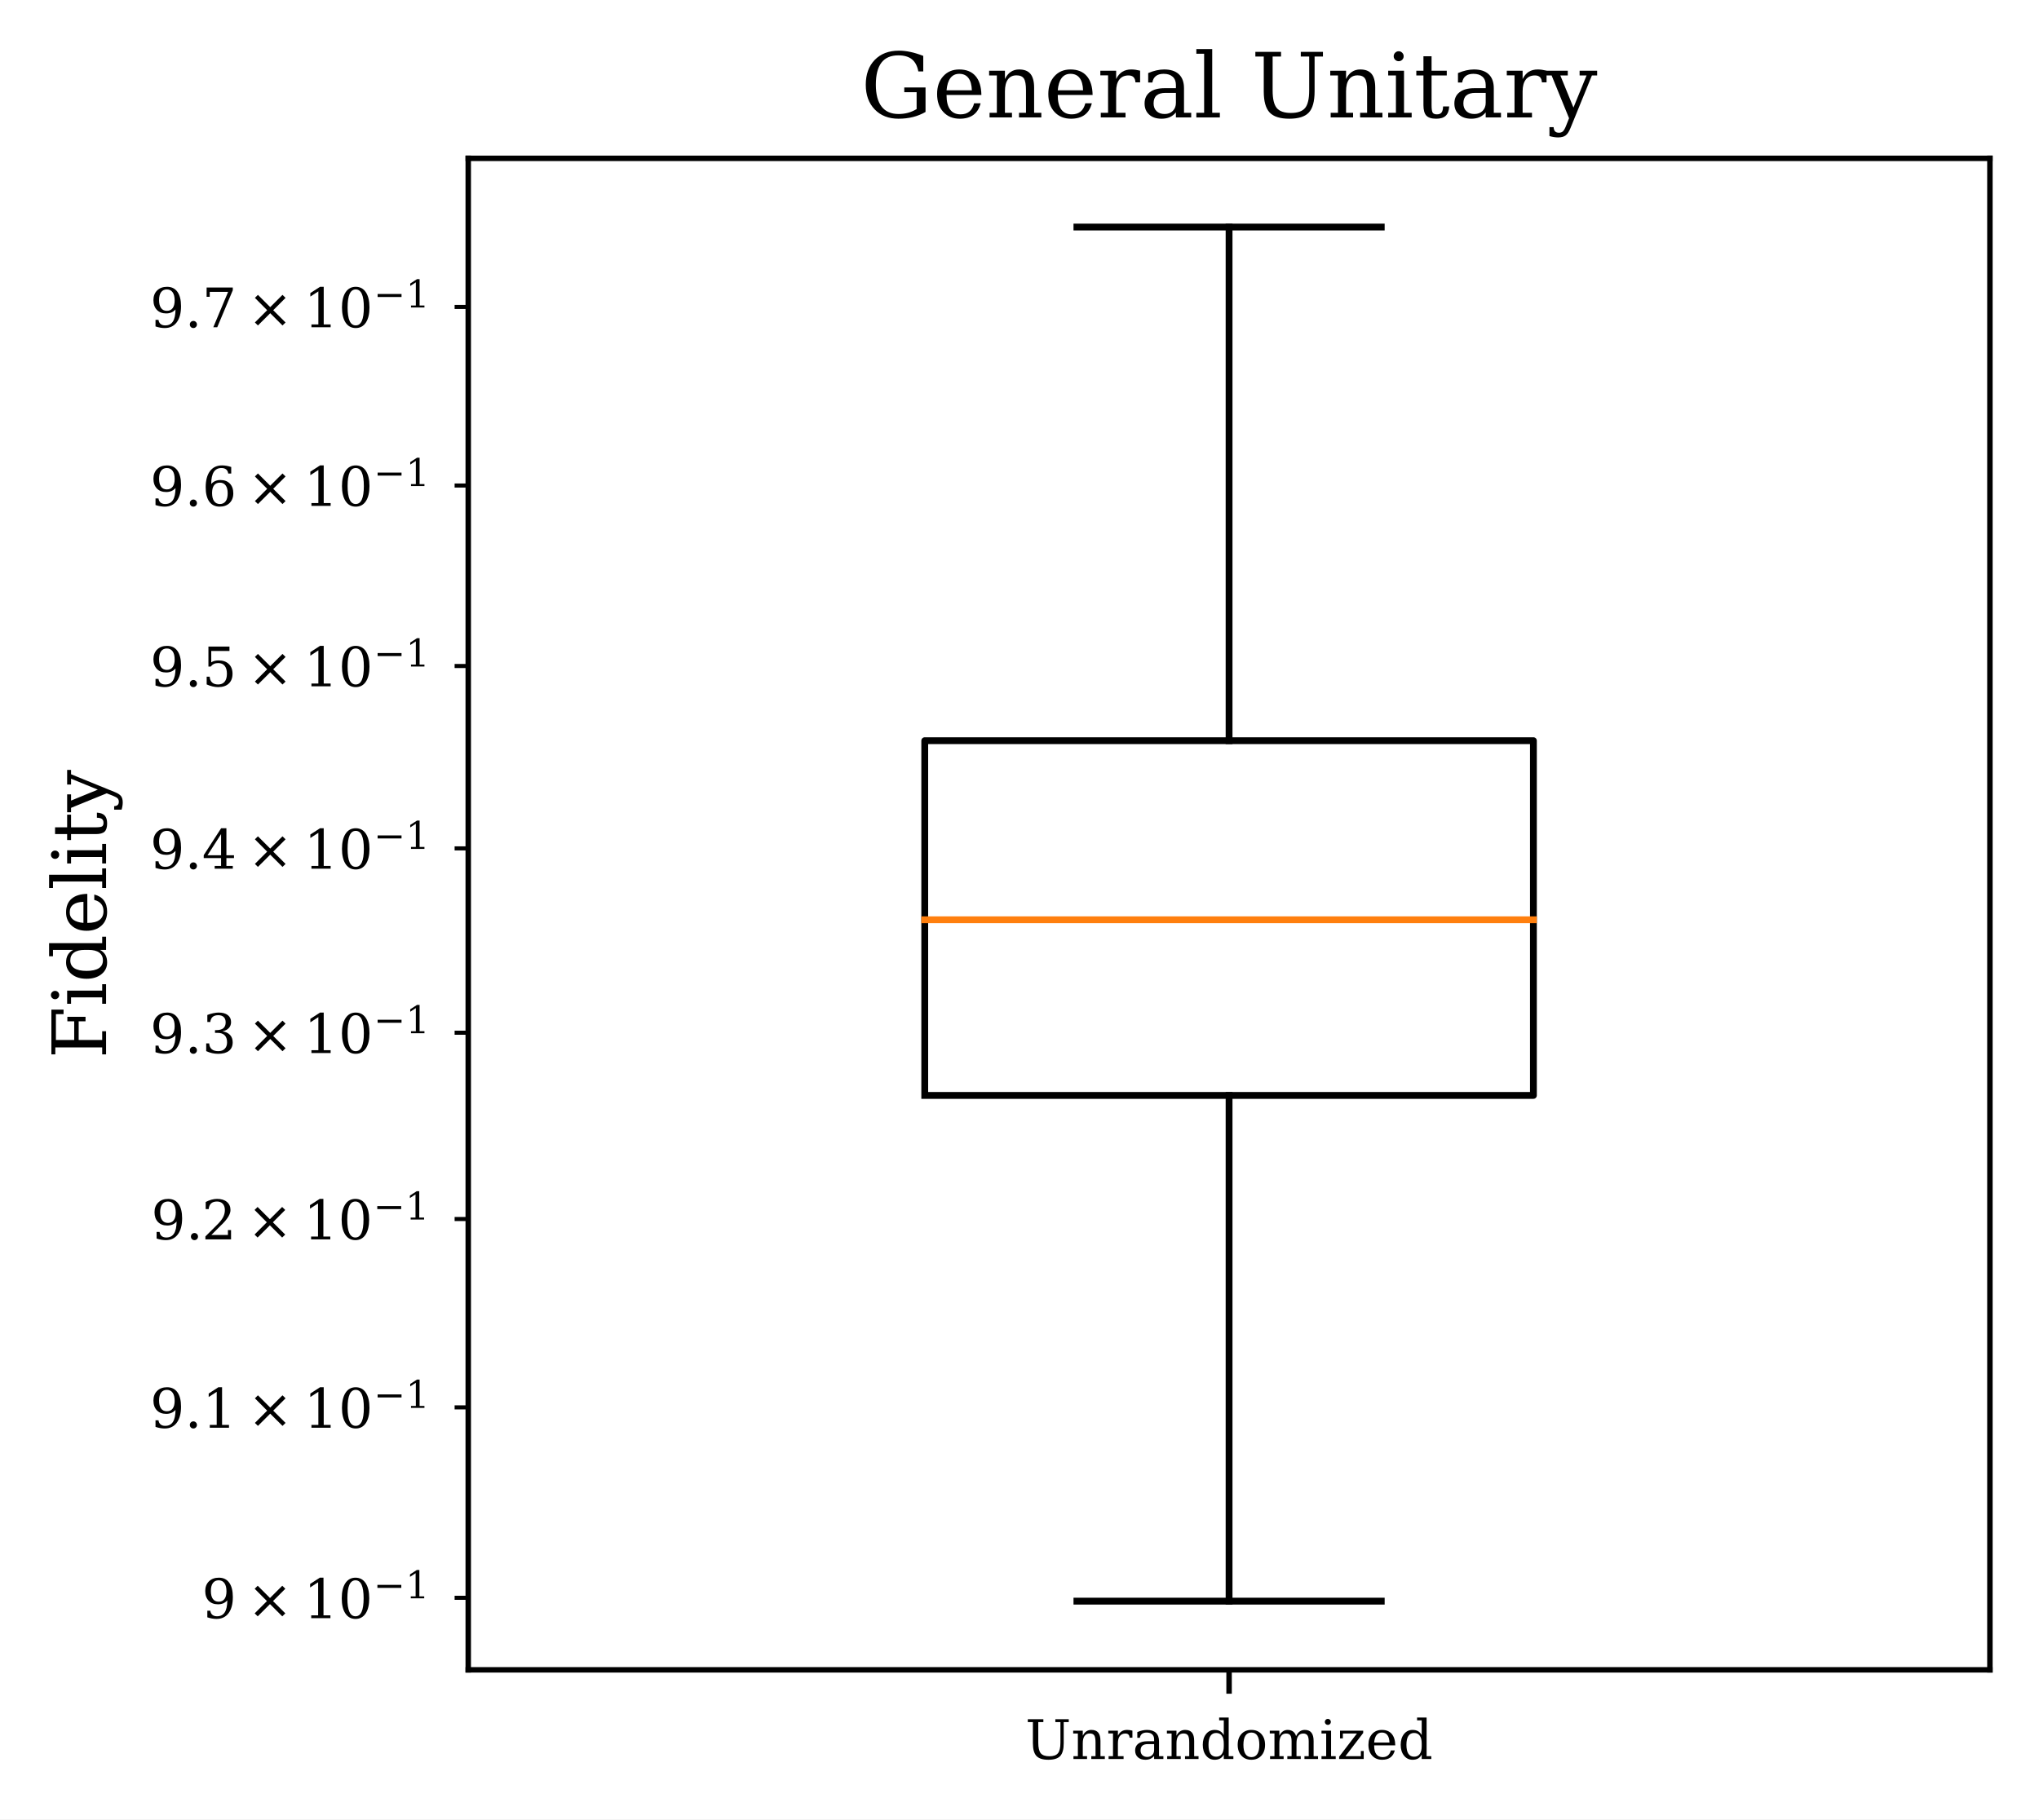
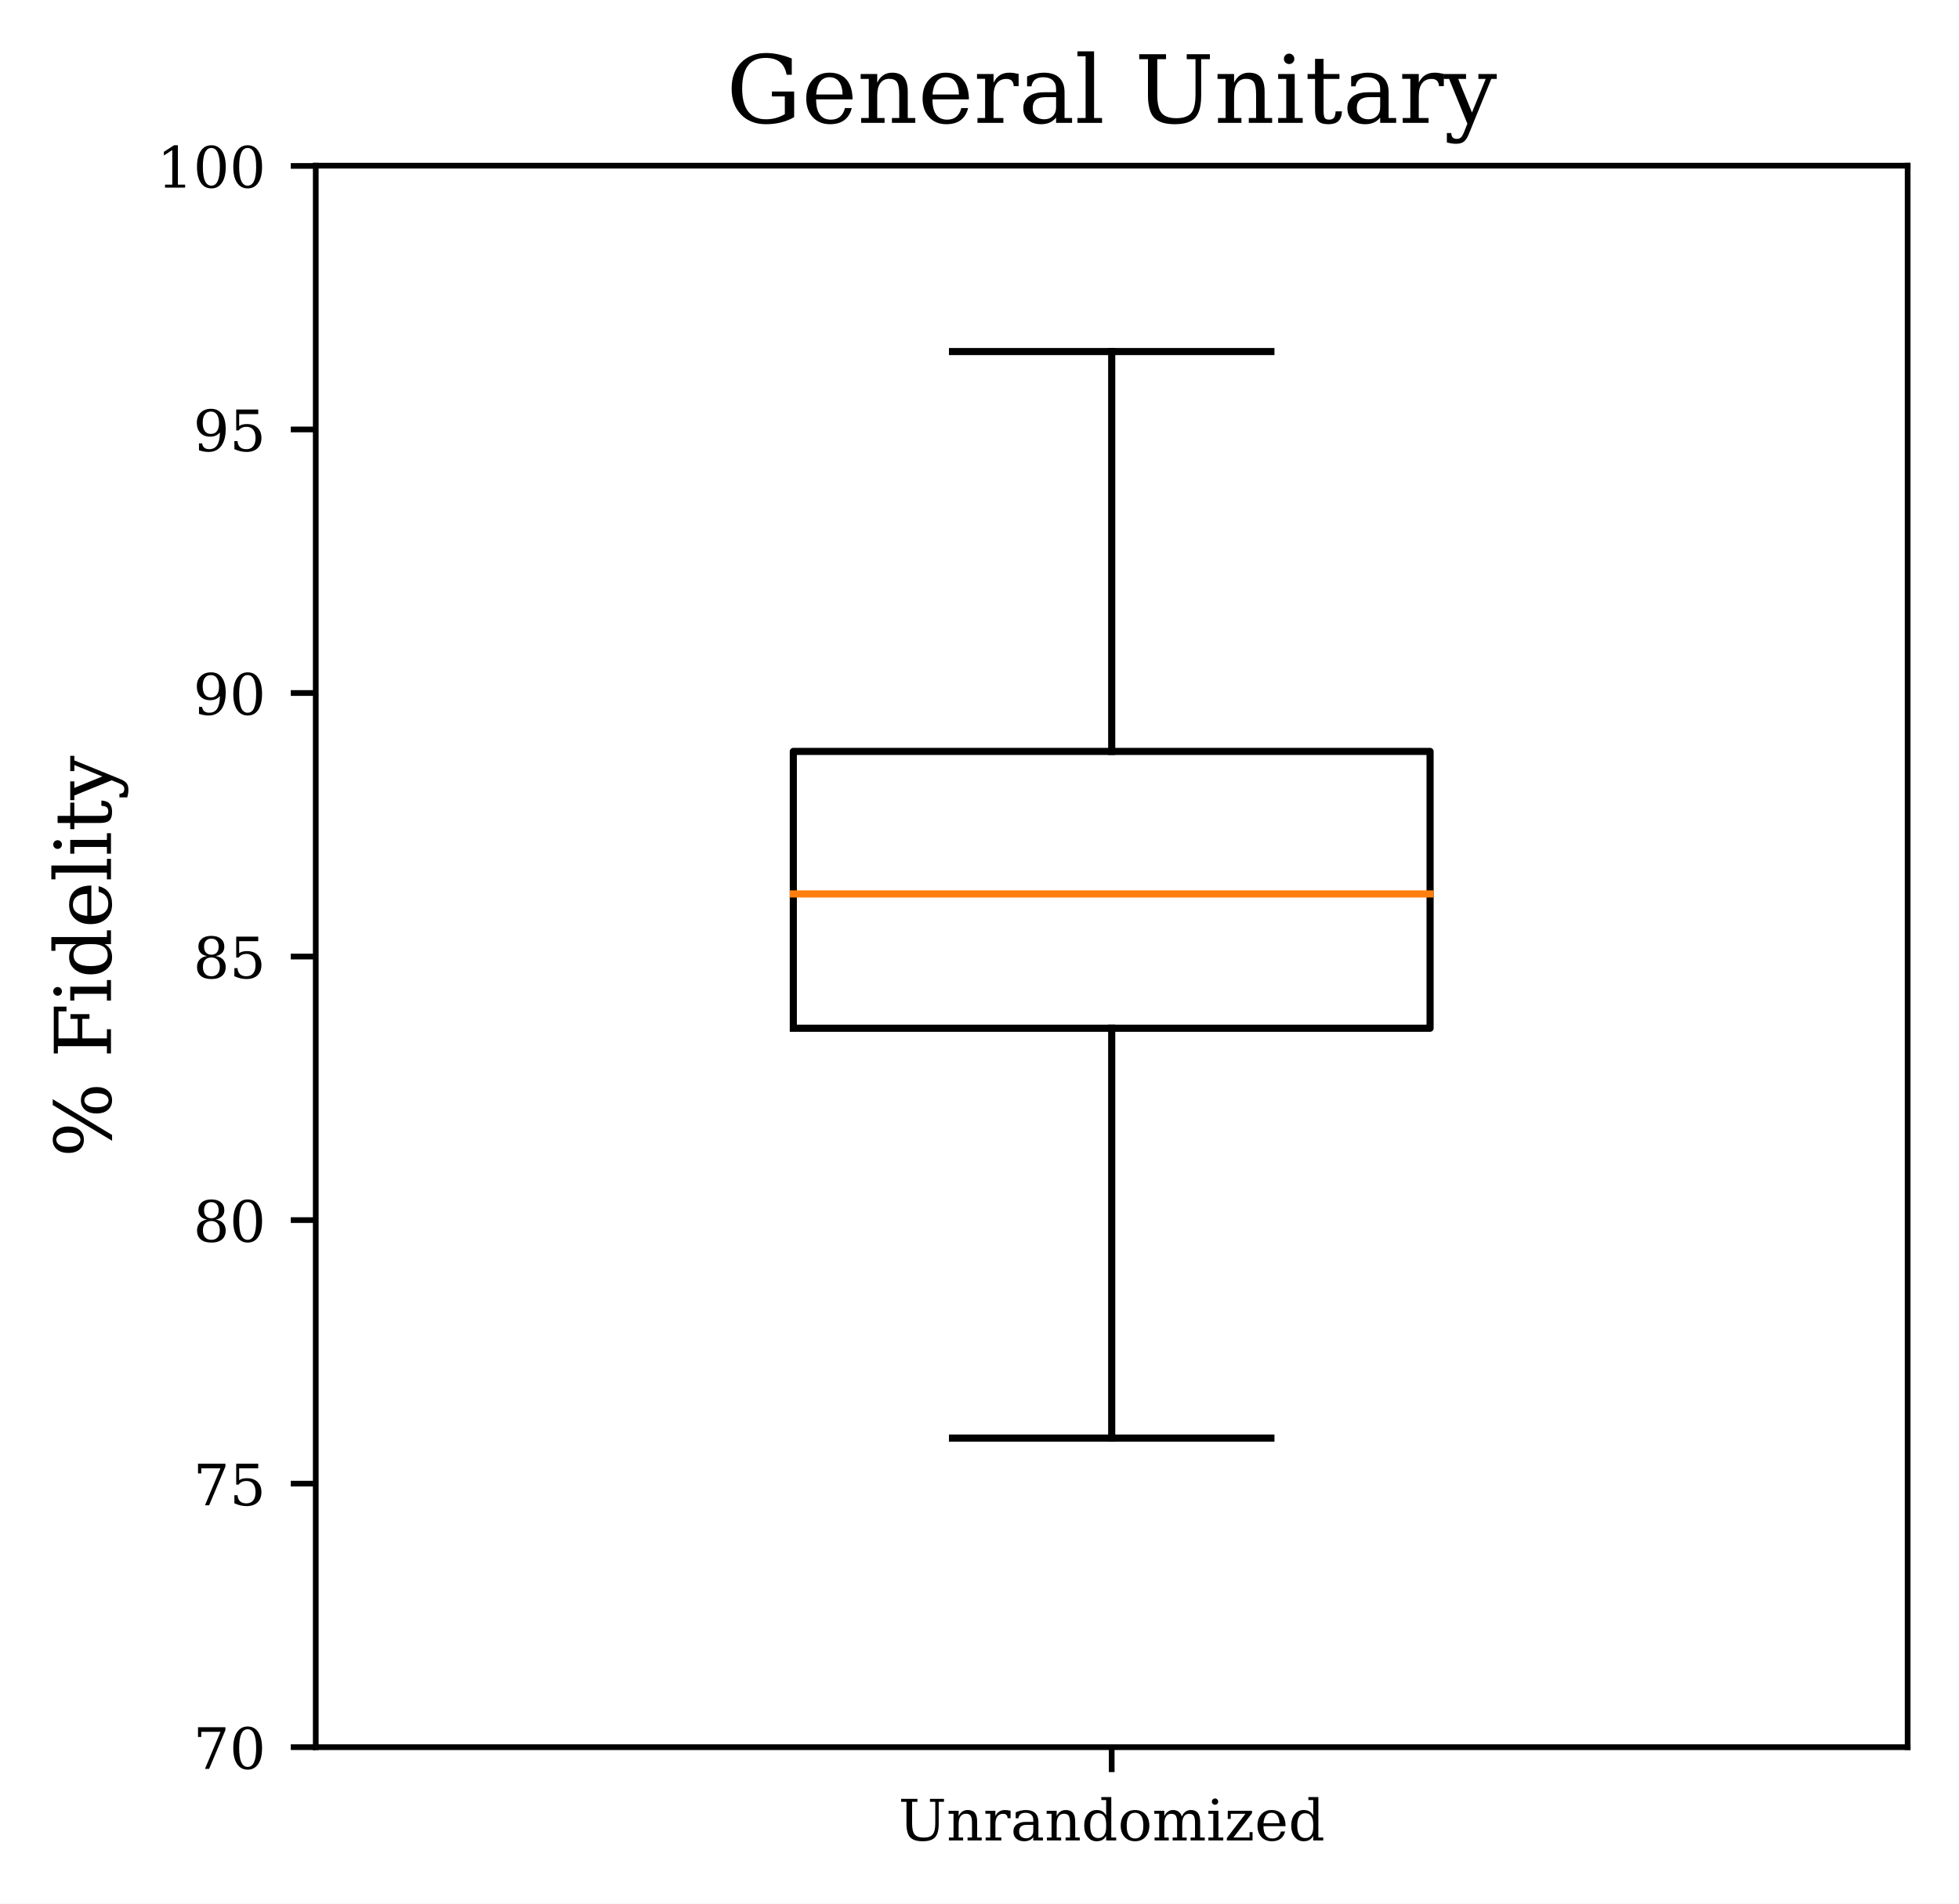
- <svg xmlns="http://www.w3.org/2000/svg" xmlns:xlink="http://www.w3.org/1999/xlink" width="299.082pt" height="266.932pt" viewBox="0 0 299.082 266.932" version="1.1">
+ <svg xmlns="http://www.w3.org/2000/svg" xmlns:xlink="http://www.w3.org/1999/xlink" width="274.672pt" height="266.932pt" viewBox="0 0 274.672 266.932" version="1.1">
  <defs>
    <style type="text/css">*{stroke-linejoin: round; stroke-linecap: butt}</style>
  </defs>
  <g id="figure_1">
    <g id="patch_1">
-       <path d="M 0 266.932  L 299.082 266.932  L 299.082 0  L 0 0  z " style="fill: #ffffff" />
+       <path d="M 0 266.932  L 274.672 266.932  L 274.672 0  L 0 0  z " style="fill: #ffffff" />
    </g>
    <g id="axes_1">
      <g id="patch_2">
-         <path d="M 68.682 244.99  L 291.882 244.99  L 291.882 23.23  L 68.682 23.23  z " style="fill: #ffffff" />
+         <path d="M 44.272 244.99  L 267.472 244.99  L 267.472 23.23  L 44.272 23.23  z " style="fill: #ffffff" />
      </g>
      <g id="matplotlib.axis_1">
        <g id="xtick_1">
          <g id="line2d_1">
            <defs>
-               <path id="me0c85096e1" d="M 0 0  L 0 3.5  " style="stroke: #000000; stroke-width: 0.8" />
+               <path id="m963c4e47f5" d="M 0 0  L 0 3.5  " style="stroke: #000000; stroke-width: 0.8" />
            </defs>
            <g>
-               <use xlink:href="#me0c85096e1" x="180.282" y="244.99" style="stroke: #000000; stroke-width: 0.8" />
+               <use xlink:href="#m963c4e47f5" x="155.872" y="244.99" style="stroke: #000000; stroke-width: 0.8" />
            </g>
          </g>
          <g id="text_1">
-             <g transform="translate(150.3848 258.0687) scale(0.08 -0.08)">
+             <g transform="translate(125.9748 258.0687) scale(0.08 -0.08)">
              <defs>
                <path id="DejaVuSerif-55" d="M 897 4331  L 300 4331  L 300 4666  L 2125 4666  L 2125 4331  L 1528 4331  L 1528 1919  Q 1528 1025 1820 672  Q 2113 319 2828 319  Q 3544 319 3836 672  Q 4128 1025 4128 1919  L 4128 4331  L 3531 4331  L 3531 4666  L 5106 4666  L 5106 4331  L 4513 4331  L 4513 1856  Q 4513 791 4103 350  Q 3694 -91 2713 -91  Q 1731 -91 1314 353  Q 897 797 897 1856  L 897 4331  z " transform="scale(0.015625)" />
                <path id="DejaVuSerif-6e" d="M 263 0  L 263 331  L 781 331  L 781 2988  L 231 2988  L 231 3322  L 1356 3322  L 1356 2731  Q 1516 3069 1770 3241  Q 2025 3413 2363 3413  Q 2913 3413 3172 3097  Q 3431 2781 3431 2113  L 3431 331  L 3944 331  L 3944 0  L 2356 0  L 2356 331  L 2853 331  L 2853 1931  Q 2853 2541 2703 2767  Q 2553 2994 2175 2994  Q 1775 2994 1565 2701  Q 1356 2409 1356 1850  L 1356 331  L 1856 331  L 1856 0  L 263 0  z " transform="scale(0.015625)" />
                <path id="DejaVuSerif-72" d="M 3059 3328  L 3059 2497  L 2728 2497  Q 2713 2744 2591 2866  Q 2469 2988 2234 2988  Q 1809 2988 1582 2694  Q 1356 2400 1356 1850  L 1356 331  L 2022 331  L 2022 0  L 263 0  L 263 331  L 781 331  L 781 2994  L 231 2994  L 231 3322  L 1356 3322  L 1356 2731  Q 1525 3078 1790 3245  Q 2056 3413 2438 3413  Q 2578 3413 2733 3391  Q 2888 3369 3059 3328  z " transform="scale(0.015625)" />
                <path id="DejaVuSerif-61" d="M 2547 1044  L 2547 1747  L 1806 1747  Q 1378 1747 1168 1562  Q 959 1378 959 997  Q 959 650 1171 447  Q 1384 244 1747 244  Q 2106 244 2326 466  Q 2547 688 2547 1044  z M 3122 2075  L 3122 331  L 3634 331  L 3634 0  L 2547 0  L 2547 359  Q 2356 128 2106 18  Q 1856 -91 1522 -91  Q 969 -91 644 203  Q 319 497 319 997  Q 319 1513 691 1797  Q 1063 2081 1741 2081  L 2547 2081  L 2547 2309  Q 2547 2688 2317 2895  Q 2088 3103 1672 3103  Q 1328 3103 1125 2947  Q 922 2791 872 2484  L 575 2484  L 575 3156  Q 875 3284 1158 3348  Q 1441 3413 1709 3413  Q 2400 3413 2761 3070  Q 3122 2728 3122 2075  z " transform="scale(0.015625)" />
                <path id="DejaVuSerif-64" d="M 3359 331  L 3909 331  L 3909 0  L 2784 0  L 2784 519  Q 2616 206 2355 57  Q 2094 -91 1709 -91  Q 1097 -91 708 395  Q 319 881 319 1663  Q 319 2444 706 2928  Q 1094 3413 1709 3413  Q 2094 3413 2355 3264  Q 2616 3116 2784 2803  L 2784 4531  L 2241 4531  L 2241 4863  L 3359 4863  L 3359 331  z M 2784 1497  L 2784 1825  Q 2784 2422 2554 2737  Q 2325 3053 1888 3053  Q 1444 3053 1217 2703  Q 991 2353 991 1663  Q 991 975 1217 622  Q 1444 269 1888 269  Q 2325 269 2554 583  Q 2784 897 2784 1497  z " transform="scale(0.015625)" />
                <path id="DejaVuSerif-6f" d="M 1925 219  Q 2388 219 2623 584  Q 2859 950 2859 1663  Q 2859 2375 2623 2739  Q 2388 3103 1925 3103  Q 1463 3103 1227 2739  Q 991 2375 991 1663  Q 991 950 1228 584  Q 1466 219 1925 219  z M 1925 -91  Q 1200 -91 759 389  Q 319 869 319 1663  Q 319 2456 758 2934  Q 1197 3413 1925 3413  Q 2653 3413 3092 2934  Q 3531 2456 3531 1663  Q 3531 869 3092 389  Q 2653 -91 1925 -91  z " transform="scale(0.015625)" />
                <path id="DejaVuSerif-6d" d="M 3316 2675  Q 3481 3041 3739 3227  Q 3997 3413 4341 3413  Q 4863 3413 5119 3089  Q 5375 2766 5375 2113  L 5375 331  L 5894 331  L 5894 0  L 4300 0  L 4300 331  L 4800 331  L 4800 2047  Q 4800 2556 4650 2772  Q 4500 2988 4153 2988  Q 3769 2988 3567 2697  Q 3366 2406 3366 1850  L 3366 331  L 3866 331  L 3866 0  L 2291 0  L 2291 331  L 2791 331  L 2791 2069  Q 2791 2566 2641 2777  Q 2491 2988 2144 2988  Q 1759 2988 1557 2697  Q 1356 2406 1356 1850  L 1356 331  L 1856 331  L 1856 0  L 263 0  L 263 331  L 781 331  L 781 2994  L 231 2994  L 231 3322  L 1356 3322  L 1356 2731  Q 1516 3063 1762 3238  Q 2009 3413 2322 3413  Q 2709 3413 2968 3220  Q 3228 3028 3316 2675  z " transform="scale(0.015625)" />
                <path id="DejaVuSerif-69" d="M 622 4353  Q 622 4497 726 4603  Q 831 4709 978 4709  Q 1122 4709 1226 4603  Q 1331 4497 1331 4353  Q 1331 4206 1228 4103  Q 1125 4000 978 4000  Q 831 4000 726 4103  Q 622 4206 622 4353  z M 1356 331  L 1900 331  L 1900 0  L 231 0  L 231 331  L 781 331  L 781 2988  L 231 2988  L 231 3322  L 1356 3322  L 1356 331  z " transform="scale(0.015625)" />
                <path id="DejaVuSerif-7a" d="M 256 0  L 256 269  L 2338 2988  L 691 2988  L 691 2413  L 359 2413  L 359 3322  L 3078 3322  L 3078 3053  L 997 331  L 2803 331  L 2803 934  L 3138 934  L 3138 0  L 256 0  z " transform="scale(0.015625)" />
                <path id="DejaVuSerif-65" d="M 3469 1600  L 991 1600  L 991 1575  Q 991 903 1244 561  Q 1497 219 1991 219  Q 2369 219 2611 417  Q 2853 616 2950 1006  L 3413 1006  Q 3275 459 2904 184  Q 2534 -91 1931 -91  Q 1203 -91 761 389  Q 319 869 319 1663  Q 319 2450 753 2931  Q 1188 3413 1894 3413  Q 2647 3413 3050 2948  Q 3453 2484 3469 1600  z M 2791 1931  Q 2772 2513 2545 2808  Q 2319 3103 1894 3103  Q 1497 3103 1269 2806  Q 1041 2509 991 1931  L 2791 1931  z " transform="scale(0.015625)" />
              </defs>
              <use xlink:href="#DejaVuSerif-55" />
              <use xlink:href="#DejaVuSerif-6e" x="84.277" />
              <use xlink:href="#DejaVuSerif-72" x="148.682" />
              <use xlink:href="#DejaVuSerif-61" x="196.484" />
              <use xlink:href="#DejaVuSerif-6e" x="256.104" />
              <use xlink:href="#DejaVuSerif-64" x="320.508" />
              <use xlink:href="#DejaVuSerif-6f" x="384.521" />
              <use xlink:href="#DejaVuSerif-6d" x="444.727" />
              <use xlink:href="#DejaVuSerif-69" x="539.551" />
              <use xlink:href="#DejaVuSerif-7a" x="571.533" />
              <use xlink:href="#DejaVuSerif-65" x="624.219" />
              <use xlink:href="#DejaVuSerif-64" x="683.398" />
            </g>
          </g>
        </g>
      </g>
      <g id="matplotlib.axis_2">
        <g id="ytick_1">
          <g id="line2d_2">
            <defs>
-               <path id="m000561fc5b" d="M 0 0  L -2 0  " style="stroke: #000000; stroke-width: 0.6" />
+               <path id="m1c496ad2b1" d="M 0 0  L -3.5 0  " style="stroke: #000000; stroke-width: 0.8" />
            </defs>
            <g>
-               <use xlink:href="#m000561fc5b" x="68.682" y="234.423" style="stroke: #000000; stroke-width: 0.6" />
+               <use xlink:href="#m1c496ad2b1" x="44.272" y="244.99" style="stroke: #000000; stroke-width: 0.8" />
            </g>
          </g>
          <g id="text_2">
-             <g transform="translate(29.60234 237.4627) scale(0.08 -0.08)">
-               <defs>
-                 <path id="DejaVuSerif-39" d="M 2994 2091  Q 2784 1856 2512 1740  Q 2241 1625 1900 1625  Q 1206 1625 804 2044  Q 403 2463 403 3188  Q 403 3897 839 4323  Q 1275 4750 2003 4750  Q 2794 4750 3217 4161  Q 3641 3572 3641 2478  Q 3641 1253 3137 581  Q 2634 -91 1722 -91  Q 1475 -91 1203 -44  Q 931 3 647 97  L 647 872  L 997 872  Q 1038 556 1241 387  Q 1444 219 1784 219  Q 2391 219 2687 676  Q 2984 1134 2994 2091  z M 1978 4441  Q 1534 4441 1298 4117  Q 1063 3794 1063 3188  Q 1063 2581 1298 2256  Q 1534 1931 1978 1931  Q 2422 1931 2658 2245  Q 2894 2559 2894 3150  Q 2894 3772 2656 4106  Q 2419 4441 1978 4441  z " transform="scale(0.015625)" />
-                 <path id="DejaVuSerif-d7" d="M 4481 3450  L 3034 2003  L 4481 563  L 4122 213  L 2681 1650  L 1241 213  L 884 563  L 2322 2003  L 884 3450  L 1241 3803  L 2681 2363  L 4122 3803  L 4481 3450  z " transform="scale(0.015625)" />
-                 <path id="DejaVuSerif-31" d="M 909 0  L 909 331  L 1722 331  L 1722 4213  L 781 3603  L 781 4013  L 1919 4750  L 2350 4750  L 2350 331  L 3163 331  L 3163 0  L 909 0  z " transform="scale(0.015625)" />
+             <g transform="translate(27.09234 248.0293) scale(0.08 -0.08)">
+               <defs>
+                 <path id="DejaVuSerif-37" d="M 3609 4347  L 1784 0  L 1319 0  L 3059 4153  L 903 4153  L 903 3578  L 538 3578  L 538 4666  L 3609 4666  L 3609 4347  z " transform="scale(0.015625)" />
                <path id="DejaVuSerif-30" d="M 2034 219  Q 2513 219 2750 744  Q 2988 1269 2988 2328  Q 2988 3391 2750 3916  Q 2513 4441 2034 4441  Q 1556 4441 1318 3916  Q 1081 3391 1081 2328  Q 1081 1269 1318 744  Q 1556 219 2034 219  z M 2034 -91  Q 1275 -91 848 546  Q 422 1184 422 2328  Q 422 3475 848 4112  Q 1275 4750 2034 4750  Q 2797 4750 3222 4112  Q 3647 3475 3647 2328  Q 3647 1184 3222 546  Q 2797 -91 2034 -91  z " transform="scale(0.015625)" />
-                 <path id="DejaVuSerif-2212" d="M 678 2259  L 4684 2259  L 4684 1753  L 678 1753  L 678 2259  z " transform="scale(0.015625)" />
-               </defs>
-               <use xlink:href="#DejaVuSerif-39" transform="translate(0 0.7125)" />
-               <use xlink:href="#DejaVuSerif-d7" transform="translate(83.10547 0.7125)" />
-               <use xlink:href="#DejaVuSerif-31" transform="translate(186.377 0.7125)" />
-               <use xlink:href="#DejaVuSerif-30" transform="translate(250 0.7125)" />
-               <use xlink:href="#DejaVuSerif-2212" transform="translate(314.5314 37.04688) scale(0.7)" />
-               <use xlink:href="#DejaVuSerif-31" transform="translate(373.1837 37.04688) scale(0.7)" />
+               </defs>
+               <use xlink:href="#DejaVuSerif-37" />
+               <use xlink:href="#DejaVuSerif-30" x="63.623" />
            </g>
          </g>
        </g>
        <g id="ytick_2">
          <g id="line2d_3">
            <g>
-               <use xlink:href="#m000561fc5b" x="68.682" y="206.483" style="stroke: #000000; stroke-width: 0.6" />
+               <use xlink:href="#m1c496ad2b1" x="44.272" y="208.036" style="stroke: #000000; stroke-width: 0.8" />
            </g>
          </g>
          <g id="text_3">
-             <g transform="translate(22.00234 209.5228) scale(0.08 -0.08)">
-               <defs>
-                 <path id="DejaVuSerif-2e" d="M 603 325  Q 603 500 722 622  Q 841 744 1019 744  Q 1191 744 1312 622  Q 1434 500 1434 325  Q 1434 153 1312 31  Q 1191 -91 1019 -91  Q 841 -91 722 29  Q 603 150 603 325  z " transform="scale(0.015625)" />
-               </defs>
-               <use xlink:href="#DejaVuSerif-39" transform="translate(0 0.7125)" />
-               <use xlink:href="#DejaVuSerif-2e" transform="translate(63.62305 0.7125)" />
-               <use xlink:href="#DejaVuSerif-31" transform="translate(95.41016 0.7125)" />
-               <use xlink:href="#DejaVuSerif-d7" transform="translate(178.5156 0.7125)" />
-               <use xlink:href="#DejaVuSerif-31" transform="translate(281.7871 0.7125)" />
-               <use xlink:href="#DejaVuSerif-30" transform="translate(345.4102 0.7125)" />
-               <use xlink:href="#DejaVuSerif-2212" transform="translate(409.9416 37.04688) scale(0.7)" />
-               <use xlink:href="#DejaVuSerif-31" transform="translate(468.5939 37.04688) scale(0.7)" />
+             <g transform="translate(27.09234 211.0755) scale(0.08 -0.08)">
+               <defs>
+                 <path id="DejaVuSerif-35" d="M 3219 4666  L 3219 4153  L 1081 4153  L 1081 2816  Q 1244 2928 1461 2984  Q 1678 3041 1947 3041  Q 2703 3041 3140 2622  Q 3578 2203 3578 1478  Q 3578 738 3136 323  Q 2694 -91 1894 -91  Q 1572 -91 1234 -12  Q 897 66 544 225  L 544 1131  L 897 1131  Q 925 688 1179 453  Q 1434 219 1894 219  Q 2388 219 2653 544  Q 2919 869 2919 1478  Q 2919 2084 2655 2407  Q 2391 2731 1894 2731  Q 1613 2731 1398 2631  Q 1184 2531 1019 2322  L 750 2322  L 750 4666  L 3219 4666  z " transform="scale(0.015625)" />
+               </defs>
+               <use xlink:href="#DejaVuSerif-37" />
+               <use xlink:href="#DejaVuSerif-35" x="63.623" />
            </g>
          </g>
        </g>
        <g id="ytick_3">
          <g id="line2d_4">
            <g>
-               <use xlink:href="#m000561fc5b" x="68.682" y="178.849" style="stroke: #000000; stroke-width: 0.6" />
+               <use xlink:href="#m1c496ad2b1" x="44.272" y="171.082" style="stroke: #000000; stroke-width: 0.8" />
            </g>
          </g>
          <g id="text_4">
-             <g transform="translate(22.16234 181.8883) scale(0.08 -0.08)">
-               <defs>
-                 <path id="DejaVuSerif-32" d="M 819 3553  L 469 3553  L 469 4384  Q 803 4563 1142 4656  Q 1481 4750 1806 4750  Q 2534 4750 2956 4397  Q 3378 4044 3378 3438  Q 3378 2753 2422 1800  Q 2347 1728 2309 1691  L 1131 513  L 3078 513  L 3078 1088  L 3444 1088  L 3444 0  L 434 0  L 434 341  L 1850 1753  Q 2319 2222 2519 2614  Q 2719 3006 2719 3438  Q 2719 3909 2473 4175  Q 2228 4441 1797 4441  Q 1350 4441 1106 4219  Q 863 3997 819 3553  z " transform="scale(0.015625)" />
-               </defs>
-               <use xlink:href="#DejaVuSerif-39" transform="translate(0 0.7125)" />
-               <use xlink:href="#DejaVuSerif-2e" transform="translate(63.62305 0.7125)" />
-               <use xlink:href="#DejaVuSerif-32" transform="translate(92.78516 0.7125)" />
-               <use xlink:href="#DejaVuSerif-d7" transform="translate(175.8906 0.7125)" />
-               <use xlink:href="#DejaVuSerif-31" transform="translate(279.1621 0.7125)" />
-               <use xlink:href="#DejaVuSerif-30" transform="translate(342.7852 0.7125)" />
-               <use xlink:href="#DejaVuSerif-2212" transform="translate(407.3166 37.04688) scale(0.7)" />
-               <use xlink:href="#DejaVuSerif-31" transform="translate(465.9689 37.04688) scale(0.7)" />
+             <g transform="translate(27.09234 174.1216) scale(0.08 -0.08)">
+               <defs>
+                 <path id="DejaVuSerif-38" d="M 2981 1275  Q 2981 1775 2732 2051  Q 2484 2328 2034 2328  Q 1584 2328 1336 2051  Q 1088 1775 1088 1275  Q 1088 772 1336 495  Q 1584 219 2034 219  Q 2484 219 2732 495  Q 2981 772 2981 1275  z M 2853 3541  Q 2853 3966 2637 4203  Q 2422 4441 2034 4441  Q 1650 4441 1433 4203  Q 1216 3966 1216 3541  Q 1216 3113 1433 2875  Q 1650 2638 2034 2638  Q 2422 2638 2637 2875  Q 2853 3113 2853 3541  z M 2516 2484  Q 3047 2413 3344 2092  Q 3641 1772 3641 1275  Q 3641 619 3225 264  Q 2809 -91 2034 -91  Q 1263 -91 845 264  Q 428 619 428 1275  Q 428 1772 725 2092  Q 1022 2413 1556 2484  Q 1084 2569 832 2842  Q 581 3116 581 3541  Q 581 4103 968 4426  Q 1356 4750 2034 4750  Q 2713 4750 3100 4426  Q 3488 4103 3488 3541  Q 3488 3116 3236 2842  Q 2984 2569 2516 2484  z " transform="scale(0.015625)" />
+               </defs>
+               <use xlink:href="#DejaVuSerif-38" />
+               <use xlink:href="#DejaVuSerif-30" x="63.623" />
            </g>
          </g>
        </g>
        <g id="ytick_4">
          <g id="line2d_5">
            <g>
-               <use xlink:href="#m000561fc5b" x="68.682" y="151.513" style="stroke: #000000; stroke-width: 0.6" />
+               <use xlink:href="#m1c496ad2b1" x="44.272" y="134.128" style="stroke: #000000; stroke-width: 0.8" />
            </g>
          </g>
          <g id="text_5">
-             <g transform="translate(22.00234 154.5525) scale(0.08 -0.08)">
-               <defs>
-                 <path id="DejaVuSerif-33" d="M 622 4469  Q 988 4606 1323 4678  Q 1659 4750 1953 4750  Q 2638 4750 3022 4454  Q 3406 4159 3406 3634  Q 3406 3213 3140 2930  Q 2875 2647 2388 2547  Q 2963 2466 3280 2130  Q 3597 1794 3597 1259  Q 3597 606 3158 257  Q 2719 -91 1894 -91  Q 1528 -91 1179 -12  Q 831 66 488 225  L 488 1131  L 838 1131  Q 869 681 1141 450  Q 1413 219 1906 219  Q 2384 219 2661 495  Q 2938 772 2938 1253  Q 2938 1803 2653 2086  Q 2369 2369 1819 2369  L 1522 2369  L 1522 2688  L 1678 2688  Q 2225 2688 2498 2914  Q 2772 3141 2772 3597  Q 2772 4006 2547 4223  Q 2322 4441 1900 4441  Q 1478 4441 1245 4241  Q 1013 4041 972 3647  L 622 3647  L 622 4469  z " transform="scale(0.015625)" />
-               </defs>
-               <use xlink:href="#DejaVuSerif-39" transform="translate(0 0.7125)" />
-               <use xlink:href="#DejaVuSerif-2e" transform="translate(63.62305 0.7125)" />
-               <use xlink:href="#DejaVuSerif-33" transform="translate(95.41016 0.7125)" />
-               <use xlink:href="#DejaVuSerif-d7" transform="translate(178.5156 0.7125)" />
-               <use xlink:href="#DejaVuSerif-31" transform="translate(281.7871 0.7125)" />
-               <use xlink:href="#DejaVuSerif-30" transform="translate(345.4102 0.7125)" />
-               <use xlink:href="#DejaVuSerif-2212" transform="translate(409.9416 37.04688) scale(0.7)" />
-               <use xlink:href="#DejaVuSerif-31" transform="translate(468.5939 37.04688) scale(0.7)" />
+             <g transform="translate(27.09234 137.1678) scale(0.08 -0.08)">
+               <use xlink:href="#DejaVuSerif-38" />
+               <use xlink:href="#DejaVuSerif-35" x="63.623" />
            </g>
          </g>
        </g>
        <g id="ytick_5">
          <g id="line2d_6">
            <g>
-               <use xlink:href="#m000561fc5b" x="68.682" y="124.47" style="stroke: #000000; stroke-width: 0.6" />
+               <use xlink:href="#m1c496ad2b1" x="44.272" y="97.175" style="stroke: #000000; stroke-width: 0.8" />
            </g>
          </g>
          <g id="text_6">
-             <g transform="translate(22.00234 127.5091) scale(0.08 -0.08)">
-               <defs>
-                 <path id="DejaVuSerif-34" d="M 2234 1581  L 2234 4063  L 641 1581  L 2234 1581  z M 3609 0  L 1484 0  L 1484 331  L 2234 331  L 2234 1247  L 197 1247  L 197 1588  L 2241 4750  L 2859 4750  L 2859 1581  L 3750 1581  L 3750 1247  L 2859 1247  L 2859 331  L 3609 331  L 3609 0  z " transform="scale(0.015625)" />
-               </defs>
-               <use xlink:href="#DejaVuSerif-39" transform="translate(0 0.7125)" />
-               <use xlink:href="#DejaVuSerif-2e" transform="translate(63.62305 0.7125)" />
-               <use xlink:href="#DejaVuSerif-34" transform="translate(95.41016 0.7125)" />
-               <use xlink:href="#DejaVuSerif-d7" transform="translate(178.5156 0.7125)" />
-               <use xlink:href="#DejaVuSerif-31" transform="translate(281.7871 0.7125)" />
-               <use xlink:href="#DejaVuSerif-30" transform="translate(345.4102 0.7125)" />
-               <use xlink:href="#DejaVuSerif-2212" transform="translate(409.9416 37.04688) scale(0.7)" />
-               <use xlink:href="#DejaVuSerif-31" transform="translate(468.5939 37.04688) scale(0.7)" />
+             <g transform="translate(27.09234 100.2139) scale(0.08 -0.08)">
+               <defs>
+                 <path id="DejaVuSerif-39" d="M 2994 2091  Q 2784 1856 2512 1740  Q 2241 1625 1900 1625  Q 1206 1625 804 2044  Q 403 2463 403 3188  Q 403 3897 839 4323  Q 1275 4750 2003 4750  Q 2794 4750 3217 4161  Q 3641 3572 3641 2478  Q 3641 1253 3137 581  Q 2634 -91 1722 -91  Q 1475 -91 1203 -44  Q 931 3 647 97  L 647 872  L 997 872  Q 1038 556 1241 387  Q 1444 219 1784 219  Q 2391 219 2687 676  Q 2984 1134 2994 2091  z M 1978 4441  Q 1534 4441 1298 4117  Q 1063 3794 1063 3188  Q 1063 2581 1298 2256  Q 1534 1931 1978 1931  Q 2422 1931 2658 2245  Q 2894 2559 2894 3150  Q 2894 3772 2656 4106  Q 2419 4441 1978 4441  z " transform="scale(0.015625)" />
+               </defs>
+               <use xlink:href="#DejaVuSerif-39" />
+               <use xlink:href="#DejaVuSerif-30" x="63.623" />
            </g>
          </g>
        </g>
        <g id="ytick_6">
          <g id="line2d_7">
            <g>
-               <use xlink:href="#m000561fc5b" x="68.682" y="97.713" style="stroke: #000000; stroke-width: 0.6" />
+               <use xlink:href="#m1c496ad2b1" x="44.272" y="60.221" style="stroke: #000000; stroke-width: 0.8" />
            </g>
          </g>
          <g id="text_7">
-             <g transform="translate(22.00234 100.7519) scale(0.08 -0.08)">
-               <defs>
-                 <path id="DejaVuSerif-35" d="M 3219 4666  L 3219 4153  L 1081 4153  L 1081 2816  Q 1244 2928 1461 2984  Q 1678 3041 1947 3041  Q 2703 3041 3140 2622  Q 3578 2203 3578 1478  Q 3578 738 3136 323  Q 2694 -91 1894 -91  Q 1572 -91 1234 -12  Q 897 66 544 225  L 544 1131  L 897 1131  Q 925 688 1179 453  Q 1434 219 1894 219  Q 2388 219 2653 544  Q 2919 869 2919 1478  Q 2919 2084 2655 2407  Q 2391 2731 1894 2731  Q 1613 2731 1398 2631  Q 1184 2531 1019 2322  L 750 2322  L 750 4666  L 3219 4666  z " transform="scale(0.015625)" />
-               </defs>
-               <use xlink:href="#DejaVuSerif-39" transform="translate(0 0.7125)" />
-               <use xlink:href="#DejaVuSerif-2e" transform="translate(63.62305 0.7125)" />
-               <use xlink:href="#DejaVuSerif-35" transform="translate(95.41016 0.7125)" />
-               <use xlink:href="#DejaVuSerif-d7" transform="translate(178.5156 0.7125)" />
-               <use xlink:href="#DejaVuSerif-31" transform="translate(281.7871 0.7125)" />
-               <use xlink:href="#DejaVuSerif-30" transform="translate(345.4102 0.7125)" />
-               <use xlink:href="#DejaVuSerif-2212" transform="translate(409.9416 37.04688) scale(0.7)" />
-               <use xlink:href="#DejaVuSerif-31" transform="translate(468.5939 37.04688) scale(0.7)" />
+             <g transform="translate(27.09234 63.26011) scale(0.08 -0.08)">
+               <use xlink:href="#DejaVuSerif-39" />
+               <use xlink:href="#DejaVuSerif-35" x="63.623" />
            </g>
          </g>
        </g>
        <g id="ytick_7">
          <g id="line2d_8">
            <g>
-               <use xlink:href="#m000561fc5b" x="68.682" y="71.236" style="stroke: #000000; stroke-width: 0.6" />
+               <use xlink:href="#m1c496ad2b1" x="44.272" y="23.267" style="stroke: #000000; stroke-width: 0.8" />
            </g>
          </g>
          <g id="text_8">
-             <g transform="translate(22.00234 74.27488) scale(0.08 -0.08)">
-               <defs>
-                 <path id="DejaVuSerif-36" d="M 2094 219  Q 2534 219 2771 542  Q 3009 866 3009 1472  Q 3009 2078 2771 2401  Q 2534 2725 2094 2725  Q 1647 2725 1412 2412  Q 1178 2100 1178 1509  Q 1178 888 1415 553  Q 1653 219 2094 219  z M 1075 2569  Q 1288 2803 1556 2918  Q 1825 3034 2163 3034  Q 2859 3034 3264 2615  Q 3669 2197 3669 1472  Q 3669 763 3233 336  Q 2797 -91 2069 -91  Q 1278 -91 853 498  Q 428 1088 428 2181  Q 428 3406 931 4078  Q 1434 4750 2350 4750  Q 2597 4750 2869 4703  Q 3141 4656 3425 4563  L 3425 3794  L 3072 3794  Q 3034 4109 2831 4275  Q 2628 4441 2284 4441  Q 1678 4441 1381 3981  Q 1084 3522 1075 2569  z " transform="scale(0.015625)" />
-               </defs>
-               <use xlink:href="#DejaVuSerif-39" transform="translate(0 0.7125)" />
-               <use xlink:href="#DejaVuSerif-2e" transform="translate(63.62305 0.7125)" />
-               <use xlink:href="#DejaVuSerif-36" transform="translate(95.41016 0.7125)" />
-               <use xlink:href="#DejaVuSerif-d7" transform="translate(178.5156 0.7125)" />
-               <use xlink:href="#DejaVuSerif-31" transform="translate(281.7871 0.7125)" />
-               <use xlink:href="#DejaVuSerif-30" transform="translate(345.4102 0.7125)" />
-               <use xlink:href="#DejaVuSerif-2212" transform="translate(409.9416 37.04688) scale(0.7)" />
-               <use xlink:href="#DejaVuSerif-31" transform="translate(468.5939 37.04688) scale(0.7)" />
-             </g>
-           </g>
-         </g>
-         <g id="ytick_8">
-           <g id="line2d_9">
-             <g>
-               <use xlink:href="#m000561fc5b" x="68.682" y="45.033" style="stroke: #000000; stroke-width: 0.6" />
-             </g>
-           </g>
-           <g id="text_9">
-             <g transform="translate(22.00234 48.07222) scale(0.08 -0.08)">
-               <defs>
-                 <path id="DejaVuSerif-37" d="M 3609 4347  L 1784 0  L 1319 0  L 3059 4153  L 903 4153  L 903 3578  L 538 3578  L 538 4666  L 3609 4666  L 3609 4347  z " transform="scale(0.015625)" />
-               </defs>
-               <use xlink:href="#DejaVuSerif-39" transform="translate(0 0.7125)" />
-               <use xlink:href="#DejaVuSerif-2e" transform="translate(63.62305 0.7125)" />
-               <use xlink:href="#DejaVuSerif-37" transform="translate(95.41016 0.7125)" />
-               <use xlink:href="#DejaVuSerif-d7" transform="translate(178.5156 0.7125)" />
-               <use xlink:href="#DejaVuSerif-31" transform="translate(281.7871 0.7125)" />
-               <use xlink:href="#DejaVuSerif-30" transform="translate(345.4102 0.7125)" />
-               <use xlink:href="#DejaVuSerif-2212" transform="translate(409.9416 37.04688) scale(0.7)" />
-               <use xlink:href="#DejaVuSerif-31" transform="translate(468.5939 37.04688) scale(0.7)" />
-             </g>
-           </g>
-         </g>
-         <g id="text_10">
-           <g transform="translate(15.55828 155.2978) rotate(-90) scale(0.11 -0.11)">
+             <g transform="translate(22.00234 26.30627) scale(0.08 -0.08)">
+               <defs>
+                 <path id="DejaVuSerif-31" d="M 909 0  L 909 331  L 1722 331  L 1722 4213  L 781 3603  L 781 4013  L 1919 4750  L 2350 4750  L 2350 331  L 3163 331  L 3163 0  L 909 0  z " transform="scale(0.015625)" />
+               </defs>
+               <use xlink:href="#DejaVuSerif-31" />
+               <use xlink:href="#DejaVuSerif-30" x="63.623" />
+               <use xlink:href="#DejaVuSerif-30" x="127.246" />
+             </g>
+           </g>
+         </g>
+         <g id="text_9">
+           <g transform="translate(15.55828 162.2717) rotate(-90) scale(0.11 -0.11)">
            <defs>
+               <path id="DejaVuSerif-25" d="M 1434 4459  Q 1159 4459 1004 4200  Q 850 3941 850 3475  Q 850 3016 1008 2753  Q 1166 2491 1434 2491  Q 1700 2491 1854 2752  Q 2009 3013 2009 3475  Q 2009 3938 1854 4198  Q 1700 4459 1434 4459  z M 4653 2169  Q 4381 2169 4226 1906  Q 4072 1644 4072 1178  Q 4072 719 4228 458  Q 4384 197 4653 197  Q 4922 197 5075 458  Q 5228 719 5228 1178  Q 5228 1641 5073 1905  Q 4919 2169 4653 2169  z M 4653 2450  Q 5147 2450 5437 2106  Q 5728 1763 5728 1178  Q 5728 594 5436 251  Q 5144 -91 4653 -91  Q 4153 -91 3862 251  Q 3572 594 3572 1178  Q 3572 1766 3864 2108  Q 4156 2450 4653 2450  z M 4263 4750  L 4738 4750  L 1819 -91  L 1344 -91  L 4263 4750  z M 1428 4750  Q 1922 4750 2215 4408  Q 2509 4066 2509 3481  Q 2509 2891 2217 2550  Q 1925 2209 1428 2209  Q 931 2209 642 2551  Q 353 2894 353 3481  Q 353 4063 643 4406  Q 934 4750 1428 4750  z " transform="scale(0.015625)" />
+               <path id="DejaVuSerif-20" transform="scale(0.015625)" />
              <path id="DejaVuSerif-46" d="M 353 0  L 353 331  L 947 331  L 947 4331  L 353 4331  L 353 4666  L 4172 4666  L 4172 3628  L 3788 3628  L 3788 4281  L 1581 4281  L 1581 2719  L 3175 2719  L 3175 3303  L 3559 3303  L 3559 1753  L 3175 1753  L 3175 2338  L 1581 2338  L 1581 331  L 2328 331  L 2328 0  L 353 0  z " transform="scale(0.015625)" />
              <path id="DejaVuSerif-6c" d="M 1313 331  L 1856 331  L 1856 0  L 184 0  L 184 331  L 738 331  L 738 4531  L 184 4531  L 184 4863  L 1313 4863  L 1313 331  z " transform="scale(0.015625)" />
              <path id="DejaVuSerif-74" d="M 691 2988  L 184 2988  L 184 3322  L 691 3322  L 691 4353  L 1269 4353  L 1269 3322  L 2350 3322  L 2350 2988  L 1269 2988  L 1269 878  Q 1269 456 1350 337  Q 1431 219 1650 219  Q 1875 219 1978 351  Q 2081 484 2088 781  L 2522 781  Q 2497 328 2275 118  Q 2053 -91 1600 -91  Q 1103 -91 897 129  Q 691 350 691 878  L 691 2988  z " transform="scale(0.015625)" />
              <path id="DejaVuSerif-79" d="M 1381 -609  L 1600 -56  L 359 2988  L -19 2988  L -19 3322  L 1509 3322  L 1509 2988  L 978 2988  L 1913 703  L 2847 2988  L 2350 2988  L 2350 3322  L 3597 3322  L 3597 2988  L 3225 2988  L 1703 -750  Q 1547 -1138 1356 -1280  Q 1166 -1422 819 -1422  Q 672 -1422 517 -1397  Q 363 -1372 206 -1325  L 206 -691  L 500 -691  Q 519 -903 608 -995  Q 697 -1088 884 -1088  Q 1056 -1088 1161 -992  Q 1266 -897 1381 -609  z " transform="scale(0.015625)" />
            </defs>
-             <use xlink:href="#DejaVuSerif-46" />
-             <use xlink:href="#DejaVuSerif-69" x="69.385" />
-             <use xlink:href="#DejaVuSerif-64" x="101.367" />
-             <use xlink:href="#DejaVuSerif-65" x="165.381" />
-             <use xlink:href="#DejaVuSerif-6c" x="224.561" />
-             <use xlink:href="#DejaVuSerif-69" x="256.543" />
-             <use xlink:href="#DejaVuSerif-74" x="288.525" />
-             <use xlink:href="#DejaVuSerif-79" x="328.711" />
-           </g>
-         </g>
+             <use xlink:href="#DejaVuSerif-25" />
+             <use xlink:href="#DejaVuSerif-20" x="95.02" />
+             <use xlink:href="#DejaVuSerif-46" x="126.807" />
+             <use xlink:href="#DejaVuSerif-69" x="196.191" />
+             <use xlink:href="#DejaVuSerif-64" x="228.174" />
+             <use xlink:href="#DejaVuSerif-65" x="292.188" />
+             <use xlink:href="#DejaVuSerif-6c" x="351.367" />
+             <use xlink:href="#DejaVuSerif-69" x="383.35" />
+             <use xlink:href="#DejaVuSerif-74" x="415.332" />
+             <use xlink:href="#DejaVuSerif-79" x="455.518" />
+           </g>
+         </g>
+       </g>
+       <g id="line2d_9">
+         <path d="M 111.232 144.182  L 200.512 144.182  L 200.512 105.365  L 111.232 105.365  L 111.232 144.182  " clip-path="url(#pfe7581a02a)" style="fill: none; stroke: #000000; stroke-linecap: square" />
      </g>
      <g id="line2d_10">
-         <path d="M 135.642 160.714  L 224.922 160.714  L 224.922 108.668  L 135.642 108.668  L 135.642 160.714  " clip-path="url(#p5d177a6574)" style="fill: none; stroke: #000000; stroke-linecap: square" />
+         <path d="M 155.872 144.182  L 155.872 201.651  " clip-path="url(#pfe7581a02a)" style="fill: none; stroke: #000000; stroke-linecap: square" />
      </g>
      <g id="line2d_11">
-         <path d="M 180.282 160.714  L 180.282 234.91  " clip-path="url(#p5d177a6574)" style="fill: none; stroke: #000000; stroke-linecap: square" />
+         <path d="M 155.872 105.365  L 155.872 49.295  " clip-path="url(#pfe7581a02a)" style="fill: none; stroke: #000000; stroke-linecap: square" />
      </g>
      <g id="line2d_12">
-         <path d="M 180.282 108.668  L 180.282 33.31  " clip-path="url(#p5d177a6574)" style="fill: none; stroke: #000000; stroke-linecap: square" />
+         <path d="M 133.552 201.651  L 178.192 201.651  " clip-path="url(#pfe7581a02a)" style="fill: none; stroke: #000000; stroke-linecap: square" />
      </g>
      <g id="line2d_13">
-         <path d="M 157.962 234.91  L 202.602 234.91  " clip-path="url(#p5d177a6574)" style="fill: none; stroke: #000000; stroke-linecap: square" />
+         <path d="M 133.552 49.295  L 178.192 49.295  " clip-path="url(#pfe7581a02a)" style="fill: none; stroke: #000000; stroke-linecap: square" />
      </g>
      <g id="line2d_14">
-         <path d="M 157.962 33.31  L 202.602 33.31  " clip-path="url(#p5d177a6574)" style="fill: none; stroke: #000000; stroke-linecap: square" />
-       </g>
-       <g id="line2d_15">
-         <path d="M 135.642 134.944  L 224.922 134.944  " clip-path="url(#p5d177a6574)" style="fill: none; stroke: #ff7f0e; stroke-linecap: square" />
+         <path d="M 111.232 125.348  L 200.512 125.348  " clip-path="url(#pfe7581a02a)" style="fill: none; stroke: #ff7f0e; stroke-linecap: square" />
      </g>
      <g id="patch_3">
-         <path d="M 68.682 244.99  L 68.682 23.23  " style="fill: none; stroke: #000000; stroke-width: 0.8; stroke-linejoin: miter; stroke-linecap: square" />
+         <path d="M 44.272 244.99  L 44.272 23.23  " style="fill: none; stroke: #000000; stroke-width: 0.8; stroke-linejoin: miter; stroke-linecap: square" />
      </g>
      <g id="patch_4">
-         <path d="M 291.882 244.99  L 291.882 23.23  " style="fill: none; stroke: #000000; stroke-width: 0.8; stroke-linejoin: miter; stroke-linecap: square" />
+         <path d="M 267.472 244.99  L 267.472 23.23  " style="fill: none; stroke: #000000; stroke-width: 0.8; stroke-linejoin: miter; stroke-linecap: square" />
      </g>
      <g id="patch_5">
-         <path d="M 68.682 244.99  L 291.882 244.99  " style="fill: none; stroke: #000000; stroke-width: 0.8; stroke-linejoin: miter; stroke-linecap: square" />
+         <path d="M 44.272 244.99  L 267.472 244.99  " style="fill: none; stroke: #000000; stroke-width: 0.8; stroke-linejoin: miter; stroke-linecap: square" />
      </g>
      <g id="patch_6">
-         <path d="M 68.682 23.23  L 291.882 23.23  " style="fill: none; stroke: #000000; stroke-width: 0.8; stroke-linejoin: miter; stroke-linecap: square" />
-       </g>
-       <g id="text_11">
-         <g transform="translate(126.2521 17.22994) scale(0.132 -0.132)">
+         <path d="M 44.272 23.23  L 267.472 23.23  " style="fill: none; stroke: #000000; stroke-width: 0.8; stroke-linejoin: miter; stroke-linecap: square" />
+       </g>
+       <g id="text_10">
+         <g transform="translate(101.8421 17.22994) scale(0.132 -0.132)">
          <defs>
            <path id="DejaVuSerif-47" d="M 4097 3272  Q 3988 3856 3641 4136  Q 3294 4416 2675 4416  Q 1869 4416 1472 3897  Q 1075 3378 1075 2328  Q 1075 1300 1484 772  Q 1894 244 2688 244  Q 3041 244 3362 331  Q 3684 419 3975 594  L 3975 1797  L 3097 1797  L 3097 2131  L 4609 2131  L 4609 391  Q 4194 150 3714 29  Q 3234 -91 2688 -91  Q 1631 -91 995 570  Q 359 1231 359 2328  Q 359 3434 996 4092  Q 1634 4750 2713 4750  Q 3113 4750 3539 4658  Q 3966 4566 4447 4378  L 4447 3272  L 4097 3272  z " transform="scale(0.015625)" />
-             <path id="DejaVuSerif-20" transform="scale(0.015625)" />
          </defs>
          <use xlink:href="#DejaVuSerif-47" />
          <use xlink:href="#DejaVuSerif-65" x="79.883" />
          <use xlink:href="#DejaVuSerif-6e" x="139.062" />
          <use xlink:href="#DejaVuSerif-65" x="203.467" />
          <use xlink:href="#DejaVuSerif-72" x="262.646" />
          <use xlink:href="#DejaVuSerif-61" x="310.449" />
          <use xlink:href="#DejaVuSerif-6c" x="370.068" />
          <use xlink:href="#DejaVuSerif-20" x="402.051" />
          <use xlink:href="#DejaVuSerif-55" x="433.838" />
          <use xlink:href="#DejaVuSerif-6e" x="518.115" />
          <use xlink:href="#DejaVuSerif-69" x="582.52" />
          <use xlink:href="#DejaVuSerif-74" x="614.502" />
          <use xlink:href="#DejaVuSerif-61" x="654.688" />
          <use xlink:href="#DejaVuSerif-72" x="714.307" />
          <use xlink:href="#DejaVuSerif-79" x="762.109" />
        </g>
      </g>
    </g>
  </g>
  <defs>
-     <clipPath id="p5d177a6574">
-       <rect x="68.682" y="23.23" width="223.2" height="221.76" />
+     <clipPath id="pfe7581a02a">
+       <rect x="44.272" y="23.23" width="223.2" height="221.76" />
    </clipPath>
  </defs>
</svg>
